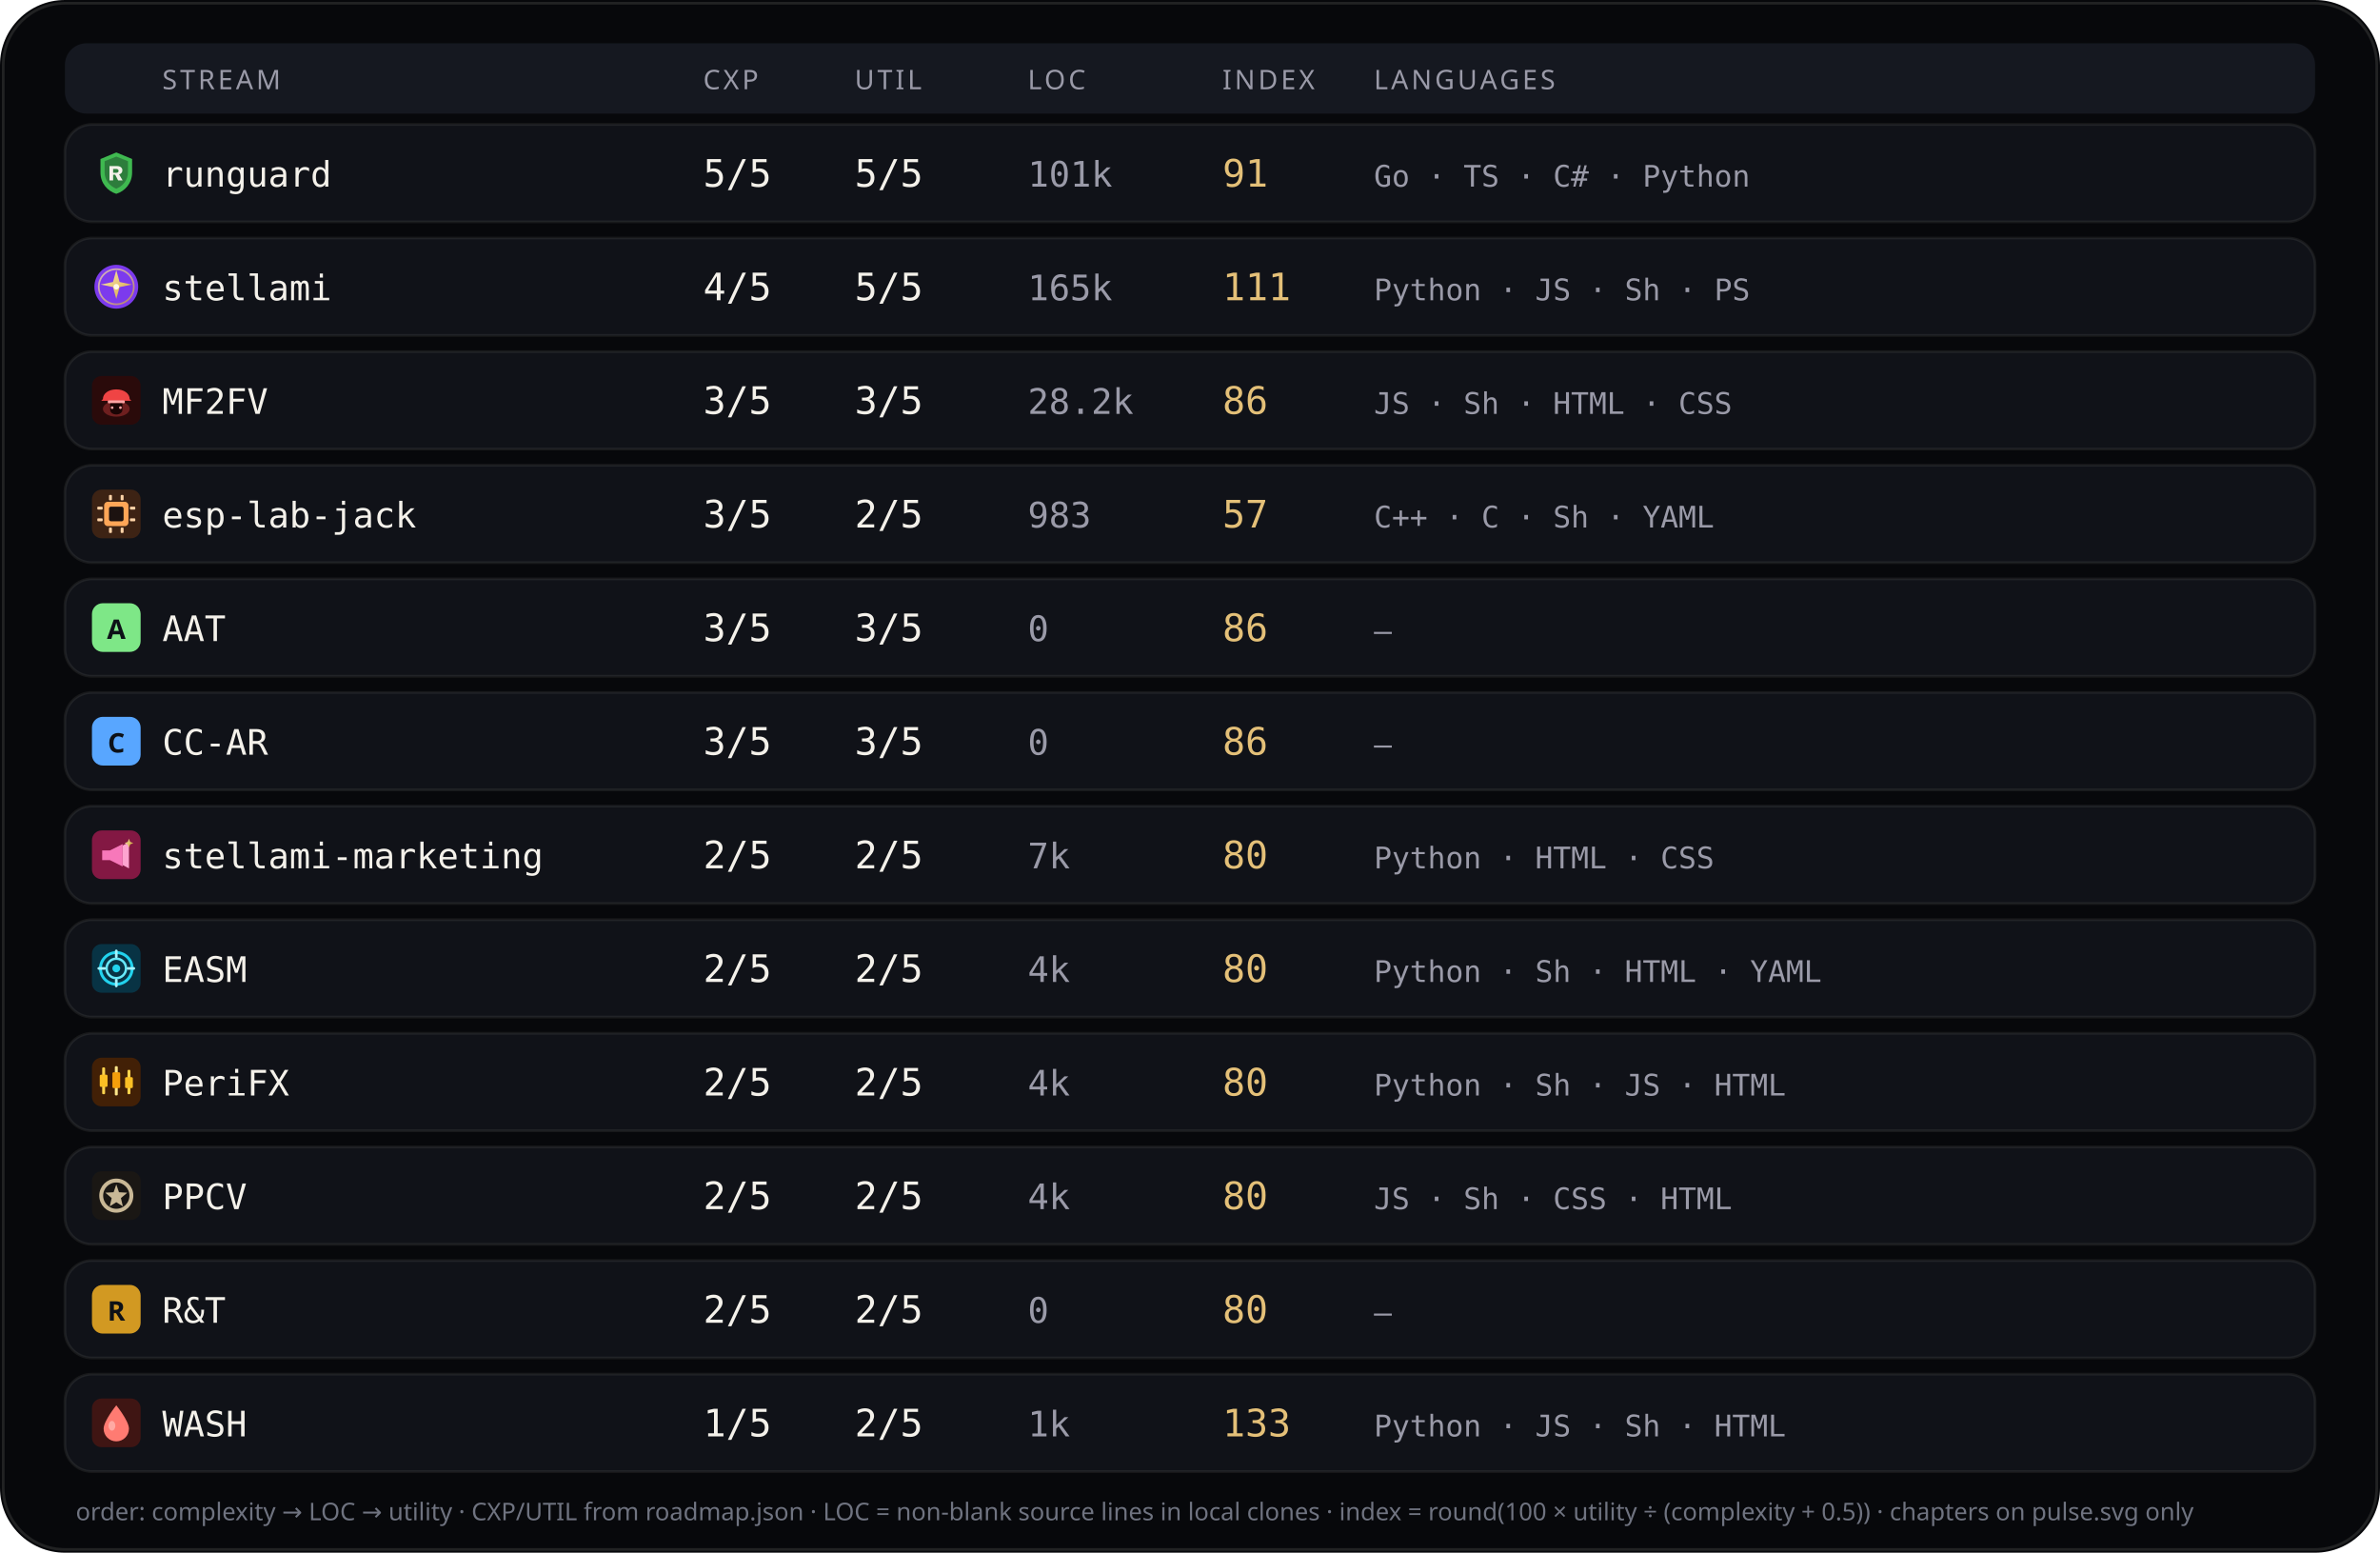
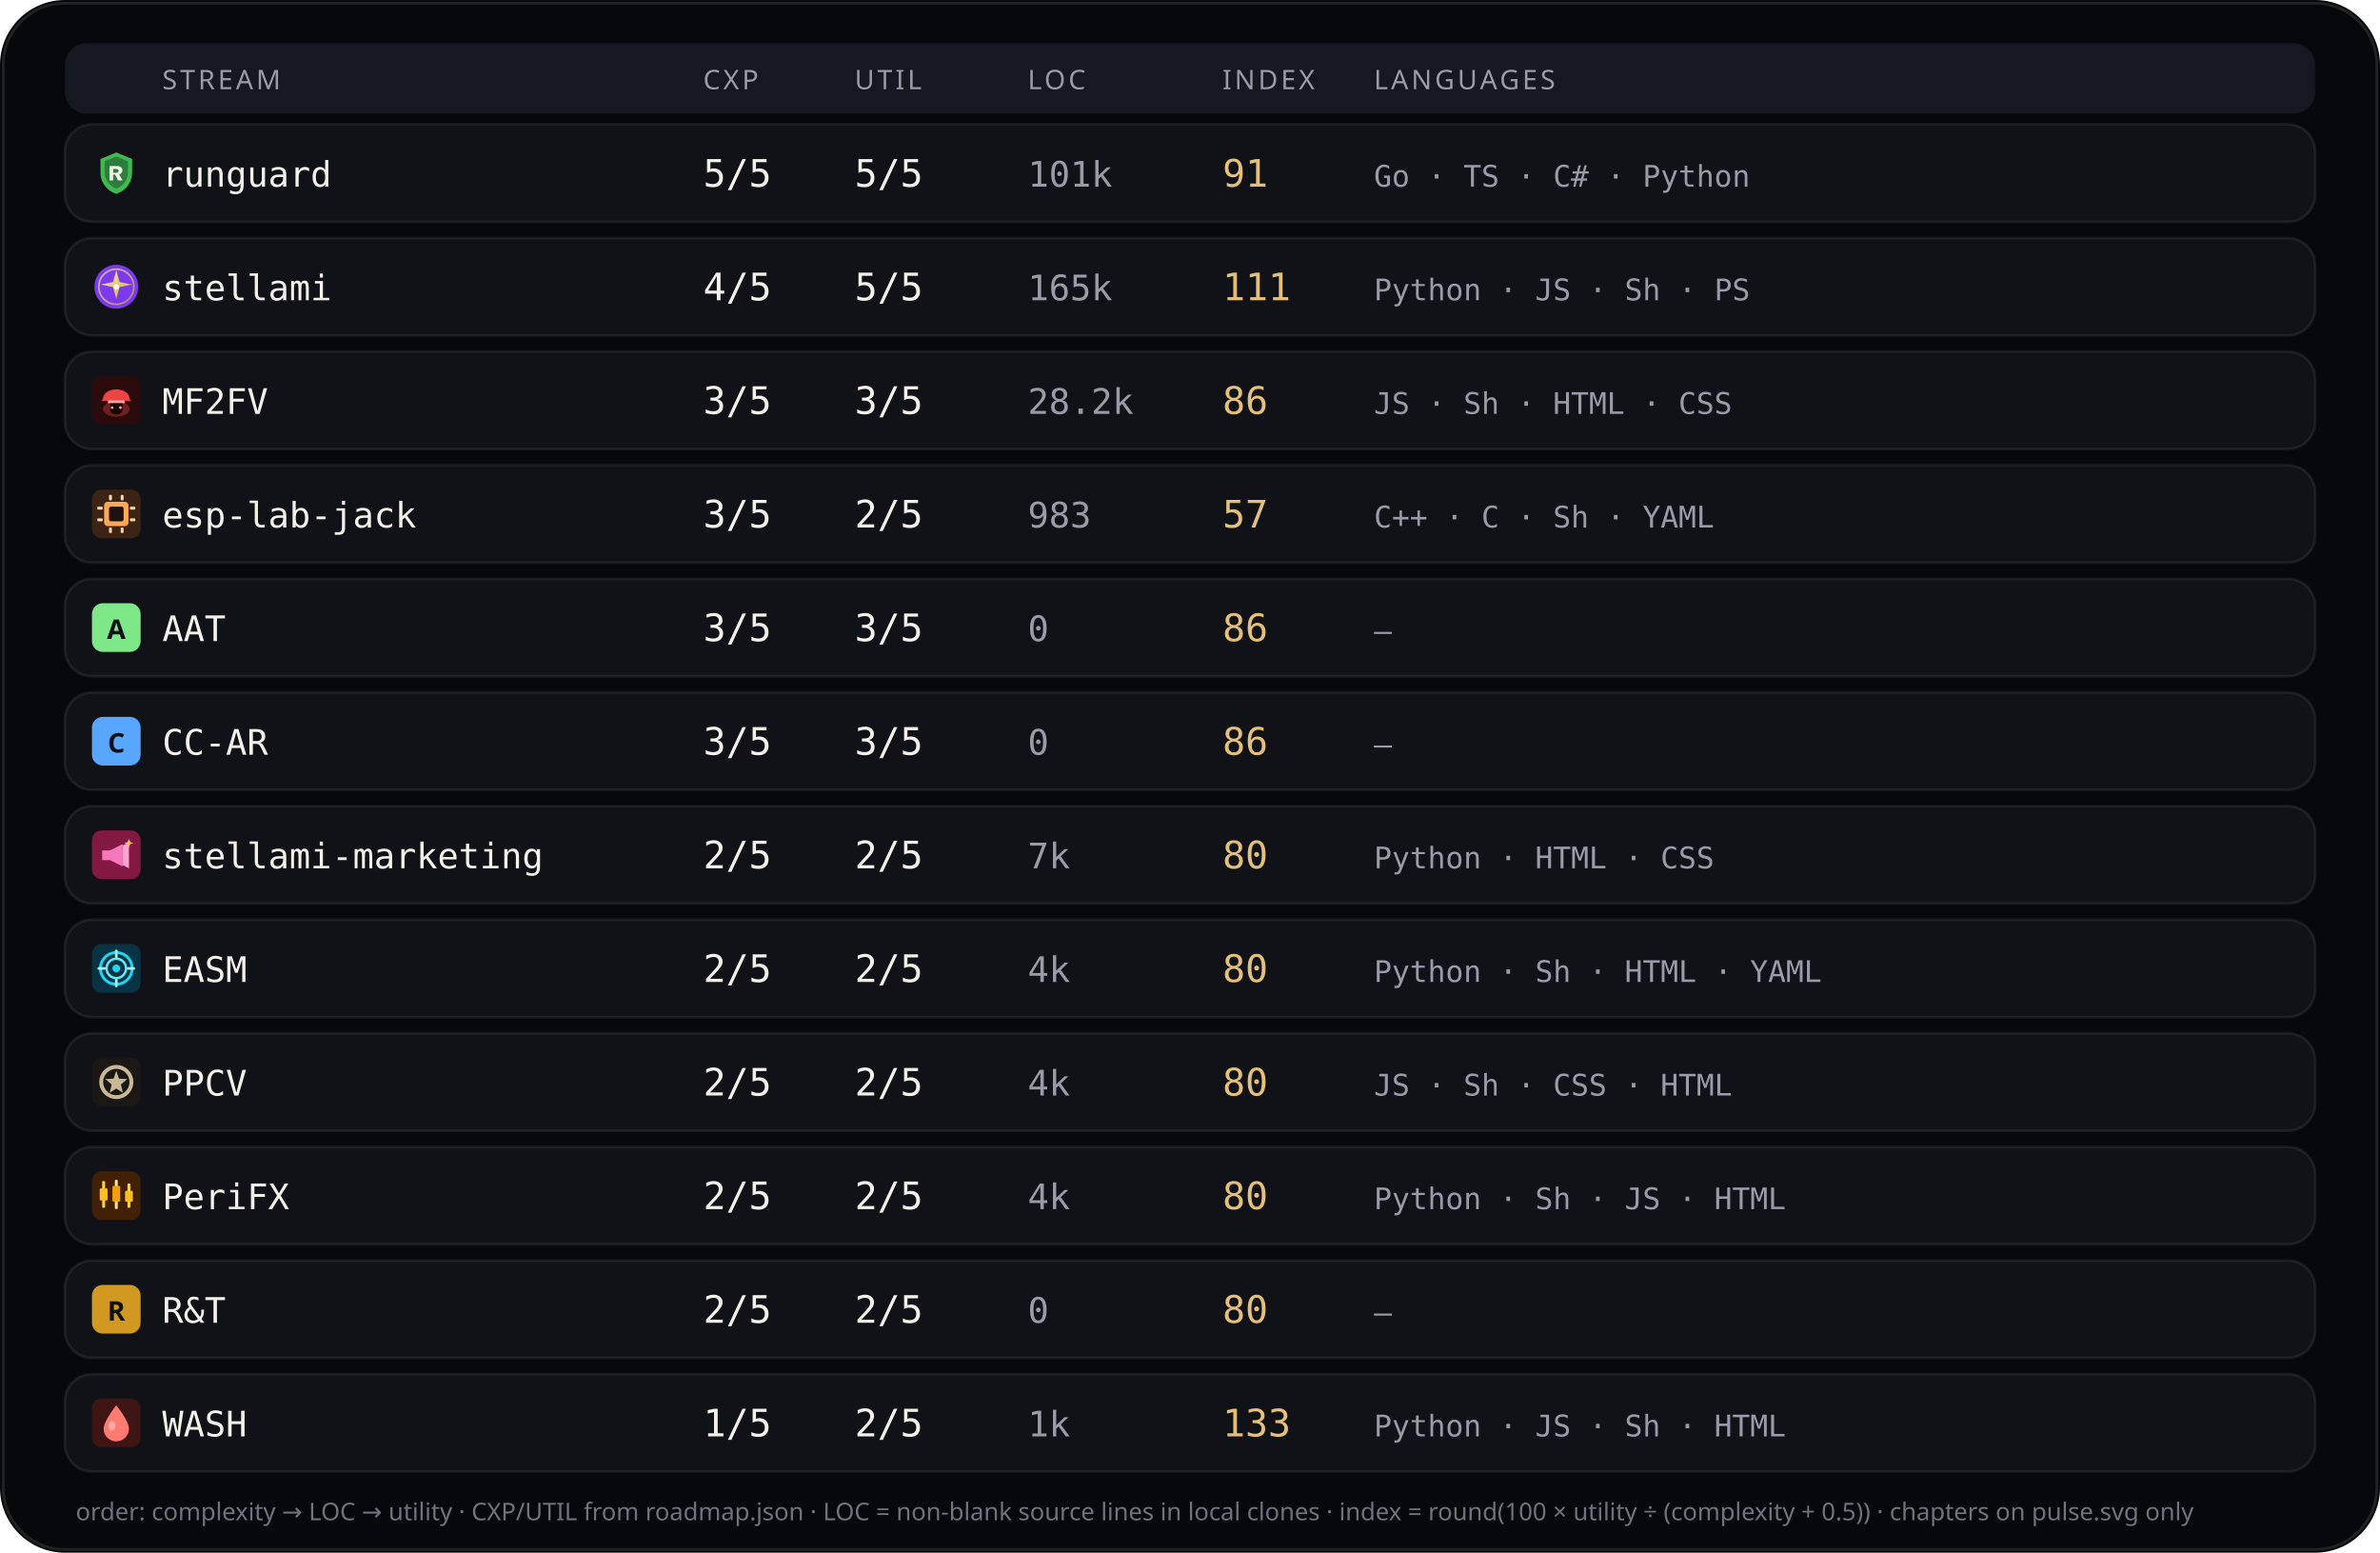
<svg xmlns="http://www.w3.org/2000/svg" viewBox="0 0 880 574" width="880" height="574" role="img" aria-label="Stream complexity utility languages">
  <rect width="880" height="574" rx="24" fill="#07080b" />
  <rect x="1.2" y="1.2" width="877.6" height="571.6" rx="22.8" fill="none" stroke="rgba(232,228,214,0.12)" />
  <rect x="24" y="16" width="832" height="26" rx="8" fill="#151820" />
  <text x="60" y="33" fill="#9a9aa8" font-size="10" font-family="ui-sans-serif, system-ui, sans-serif" letter-spacing="1.1">STREAM</text>
  <text x="260" y="33" fill="#9a9aa8" font-size="10" font-family="ui-sans-serif, system-ui, sans-serif" letter-spacing="1.1">CXP</text>
  <text x="316" y="33" fill="#9a9aa8" font-size="10" font-family="ui-sans-serif, system-ui, sans-serif" letter-spacing="1.1">UTIL</text>
  <text x="380" y="33" fill="#9a9aa8" font-size="10" font-family="ui-sans-serif, system-ui, sans-serif" letter-spacing="1.1">LOC</text>
  <text x="452" y="33" fill="#9a9aa8" font-size="10" font-family="ui-sans-serif, system-ui, sans-serif" letter-spacing="1.1">INDEX</text>
  <text x="508" y="33" fill="#9a9aa8" font-size="10" font-family="ui-sans-serif, system-ui, sans-serif" letter-spacing="1.1">LANGUAGES</text>
  <rect x="24" y="46" width="832" height="36" rx="10" fill="#101218" stroke="rgba(232,228,214,0.08)" />
  <g id="stream_logo_runguard" class="stream_logo" data-stream="runguard" transform="translate(34.0,55.0) scale(0.9)" opacity="1.0">
    <path fill="#3fb950" d="M10 1.5 L16.5 4.2 V9.8 C16.5 14.1 13.6 17.4 10 18.5 C6.4 17.4 3.5 14.1 3.5 9.8 V4.2 Z" />
    <path fill="#0d1117" fill-opacity=".35" d="M10 3.2 L14.8 5.1 V9.7 C14.8 12.9 12.6 15.4 10 16.4 C7.4 15.4 5.2 12.9 5.2 9.7 V5.1 Z" />
    <path fill="#f4f1ea" d="M7.2 7.1h3.1c1.35 0 2.2.7 2.2 1.75 0 .85-.5 1.45-1.35 1.65L12.6 13h-1.85l-1.2-2.35H8.7V13H7.2V7.1zm1.5 1.2v1.55h1.35c.55 0 .9-.28.9-.75s-.35-.8-.9-.8H8.7z" />
  </g>
  <use class="stream_logo" data-stream="runguard" href="#stream_logo_runguard" x="34.0" y="55.0" width="18" height="18" opacity="0" />
  <text x="60" y="69" fill="#f4f1ea" font-size="13" font-family="ui-monospace, SFMono-Regular, monospace">runguard</text>
  <text x="260" y="69" fill="#f4f1ea" font-size="14" font-family="ui-monospace, SFMono-Regular, monospace">5/5</text>
  <text x="316" y="69" fill="#f4f1ea" font-size="14" font-family="ui-monospace, SFMono-Regular, monospace">5/5</text>
  <text x="380" y="69" fill="#9a9aa8" font-size="13" font-family="ui-monospace, SFMono-Regular, monospace">101k</text>
  <text x="452" y="69" fill="#e4c078" font-size="14" font-family="ui-monospace, SFMono-Regular, monospace">91</text>
  <text x="508" y="69" fill="#9a9aa8" font-size="11" font-family="ui-monospace, SFMono-Regular, monospace">Go · TS · C# · Python</text>
  <rect x="24" y="88" width="832" height="36" rx="10" fill="#101218" stroke="rgba(232,228,214,0.08)" />
  <g id="stream_logo_stellami" class="stream_logo" data-stream="stellami" transform="translate(34.0,97.0) scale(0.9)" opacity="1.0">
    <defs>
      <linearGradient id="stream_logo_stellami-stellami-gold" x1="0%" y1="0%" x2="100%" y2="100%">
        <stop offset="0%" stop-color="#f5e6a8" />
        <stop offset="55%" stop-color="#e8c57a" />
        <stop offset="100%" stop-color="#c9a227" />
      </linearGradient>
    </defs>
    <circle cx="10" cy="10" r="9" fill="#7c3aed" />
    <circle cx="10" cy="10" r="7.2" fill="none" stroke="url(#stream_logo_stellami-stellami-gold)" stroke-width="0.7" opacity=".7" />
    <path fill="url(#stream_logo_stellami-stellami-gold)" d="M10 3.2 L11.35 8.05 L16.4 9.1 L11.35 10.15 L10 15 L8.65 10.15 L3.6 9.1 L8.65 8.05 Z" />
    <circle cx="10" cy="10" r="1.15" fill="#fff8e8" />
  </g>
  <use class="stream_logo" data-stream="stellami" href="#stream_logo_stellami" x="34.0" y="97.0" width="18" height="18" opacity="0" />
  <text x="60" y="111" fill="#f4f1ea" font-size="13" font-family="ui-monospace, SFMono-Regular, monospace">stellami</text>
  <text x="260" y="111" fill="#f4f1ea" font-size="14" font-family="ui-monospace, SFMono-Regular, monospace">4/5</text>
  <text x="316" y="111" fill="#f4f1ea" font-size="14" font-family="ui-monospace, SFMono-Regular, monospace">5/5</text>
  <text x="380" y="111" fill="#9a9aa8" font-size="13" font-family="ui-monospace, SFMono-Regular, monospace">165k</text>
  <text x="452" y="111" fill="#e4c078" font-size="14" font-family="ui-monospace, SFMono-Regular, monospace">111</text>
  <text x="508" y="111" fill="#9a9aa8" font-size="11" font-family="ui-monospace, SFMono-Regular, monospace">Python · JS · Sh · PS</text>
  <rect x="24" y="130" width="832" height="36" rx="10" fill="#101218" stroke="rgba(232,228,214,0.08)" />
  <g id="stream_logo_mf2fv" class="stream_logo" data-stream="mf2fv" transform="translate(34.0,139.0) scale(0.9)" opacity="1.0">
    <rect width="20" height="20" rx="4" fill="#2a0a0a" />
    <ellipse cx="10" cy="13.5" rx="5.5" ry="3.2" fill="#ef4444" opacity=".35" />
    <path fill="#ef4444" d="M4.5 9.5 C4.5 7.2 6.8 5.5 10 5.5 S15.5 7.2 15.5 9.5 L16.2 10.2 H3.8 Z" />
    <rect x="6.5" y="10" width="7" height="1.2" rx="0.4" fill="#fca5a5" />
    <path fill="#1a0505" d="M7.5 11.2 h5 v2.8 c0 1-1.1 1.8-2.5 1.8 s-2.5-.8-2.5-1.8 v-2.8z" />
    <circle cx="8.3" cy="13" r="0.55" fill="#fca5a5" />
    <circle cx="11.7" cy="13" r="0.55" fill="#fca5a5" />
  </g>
  <use class="stream_logo" data-stream="mf2fv" href="#stream_logo_mf2fv" x="34.0" y="139.0" width="18" height="18" opacity="0" />
  <text x="60" y="153" fill="#f4f1ea" font-size="13" font-family="ui-monospace, SFMono-Regular, monospace">MF2FV</text>
  <text x="260" y="153" fill="#f4f1ea" font-size="14" font-family="ui-monospace, SFMono-Regular, monospace">3/5</text>
  <text x="316" y="153" fill="#f4f1ea" font-size="14" font-family="ui-monospace, SFMono-Regular, monospace">3/5</text>
  <text x="380" y="153" fill="#9a9aa8" font-size="13" font-family="ui-monospace, SFMono-Regular, monospace">28.2k</text>
  <text x="452" y="153" fill="#e4c078" font-size="14" font-family="ui-monospace, SFMono-Regular, monospace">86</text>
  <text x="508" y="153" fill="#9a9aa8" font-size="11" font-family="ui-monospace, SFMono-Regular, monospace">JS · Sh · HTML · CSS</text>
  <rect x="24" y="172" width="832" height="36" rx="10" fill="#101218" stroke="rgba(232,228,214,0.08)" />
  <g id="stream_logo_esp-lab-jack" class="stream_logo" data-stream="esp-lab-jack" transform="translate(34.0,181.0) scale(0.9)" opacity="1.0">
    <rect width="20" height="20" rx="4" fill="#3d2314" />
    <rect x="5" y="5" width="10" height="10" rx="1.5" fill="#ffa657" />
    <rect x="7" y="7" width="6" height="6" rx="0.8" fill="#1c1210" />
    <rect x="2.2" y="7" width="2.2" height="1.2" rx="0.3" fill="#ffd4a8" />
    <rect x="2.2" y="11.8" width="2.2" height="1.2" rx="0.3" fill="#ffd4a8" />
    <rect x="15.6" y="7" width="2.2" height="1.2" rx="0.3" fill="#ffd4a8" />
    <rect x="15.6" y="11.8" width="2.2" height="1.2" rx="0.3" fill="#ffd4a8" />
    <rect x="7" y="2.2" width="1.2" height="2.2" rx="0.3" fill="#ffd4a8" />
    <rect x="11.8" y="2.2" width="1.2" height="2.2" rx="0.3" fill="#ffd4a8" />
    <rect x="7" y="15.6" width="1.2" height="2.2" rx="0.3" fill="#ffd4a8" />
    <rect x="11.8" y="15.6" width="1.2" height="2.2" rx="0.3" fill="#ffd4a8" />
  </g>
  <use class="stream_logo" data-stream="esp-lab-jack" href="#stream_logo_esp-lab-jack" x="34.0" y="181.0" width="18" height="18" opacity="0" />
  <text x="60" y="195" fill="#f4f1ea" font-size="13" font-family="ui-monospace, SFMono-Regular, monospace">esp-lab-jack</text>
  <text x="260" y="195" fill="#f4f1ea" font-size="14" font-family="ui-monospace, SFMono-Regular, monospace">3/5</text>
  <text x="316" y="195" fill="#f4f1ea" font-size="14" font-family="ui-monospace, SFMono-Regular, monospace">2/5</text>
  <text x="380" y="195" fill="#9a9aa8" font-size="13" font-family="ui-monospace, SFMono-Regular, monospace">983</text>
  <text x="452" y="195" fill="#e4c078" font-size="14" font-family="ui-monospace, SFMono-Regular, monospace">57</text>
  <text x="508" y="195" fill="#9a9aa8" font-size="11" font-family="ui-monospace, SFMono-Regular, monospace">C++ · C · Sh · YAML</text>
  <rect x="24" y="214" width="832" height="36" rx="10" fill="#101218" stroke="rgba(232,228,214,0.08)" />
  <g id="stream_logo_aat" class="stream_logo" data-stream="aat" opacity="1.0">
    <rect x="34.0" y="223.0" width="18" height="18" rx="4" fill="#7ee787" />
    <text x="43.0" y="236.2" text-anchor="middle" fill="#0d1117" font-size="10" font-family="ui-sans-serif, system-ui, sans-serif" font-weight="700">A</text>
  </g>
  <text x="60" y="237" fill="#f4f1ea" font-size="13" font-family="ui-monospace, SFMono-Regular, monospace">AAT</text>
  <text x="260" y="237" fill="#f4f1ea" font-size="14" font-family="ui-monospace, SFMono-Regular, monospace">3/5</text>
  <text x="316" y="237" fill="#f4f1ea" font-size="14" font-family="ui-monospace, SFMono-Regular, monospace">3/5</text>
  <text x="380" y="237" fill="#9a9aa8" font-size="13" font-family="ui-monospace, SFMono-Regular, monospace">0</text>
  <text x="452" y="237" fill="#e4c078" font-size="14" font-family="ui-monospace, SFMono-Regular, monospace">86</text>
  <text x="508" y="237" fill="#9a9aa8" font-size="11" font-family="ui-monospace, SFMono-Regular, monospace">—</text>
  <rect x="24" y="256" width="832" height="36" rx="10" fill="#101218" stroke="rgba(232,228,214,0.08)" />
  <g id="stream_logo_cc-ar" class="stream_logo" data-stream="cc-ar" opacity="1.0">
    <rect x="34.0" y="265.0" width="18" height="18" rx="4" fill="#58a6ff" />
    <text x="43.0" y="278.2" text-anchor="middle" fill="#0d1117" font-size="10" font-family="ui-sans-serif, system-ui, sans-serif" font-weight="700">C</text>
  </g>
  <text x="60" y="279" fill="#f4f1ea" font-size="13" font-family="ui-monospace, SFMono-Regular, monospace">CC-AR</text>
  <text x="260" y="279" fill="#f4f1ea" font-size="14" font-family="ui-monospace, SFMono-Regular, monospace">3/5</text>
  <text x="316" y="279" fill="#f4f1ea" font-size="14" font-family="ui-monospace, SFMono-Regular, monospace">3/5</text>
  <text x="380" y="279" fill="#9a9aa8" font-size="13" font-family="ui-monospace, SFMono-Regular, monospace">0</text>
  <text x="452" y="279" fill="#e4c078" font-size="14" font-family="ui-monospace, SFMono-Regular, monospace">86</text>
  <text x="508" y="279" fill="#9a9aa8" font-size="11" font-family="ui-monospace, SFMono-Regular, monospace">—</text>
  <rect x="24" y="298" width="832" height="36" rx="10" fill="#101218" stroke="rgba(232,228,214,0.08)" />
  <g id="stream_logo_stellami-marketing" class="stream_logo" data-stream="stellami-marketing" transform="translate(34.0,307.0) scale(0.9)" opacity="1.0">
    <defs>
      <linearGradient id="stream_logo_stellami-marketing-smkt-gold" x1="0%" y1="0%" x2="100%" y2="100%">
        <stop offset="0%" stop-color="#f5e6a8" />
        <stop offset="100%" stop-color="#c9a227" />
      </linearGradient>
    </defs>
    <rect width="20" height="20" rx="4" fill="#831843" />
    <path fill="#f778ba" d="M4.2 8.2h3.2l5.2-2.6v9.2l-5.2-2.6H4.2z" />
    <path fill="#fda4d0" d="M12.6 6.2l2.6-1.4v10.8l-2.6-1.4z" />
    <path fill="url(#stream_logo_stellami-marketing-smkt-gold)" d="M15.2 3.4 L15.7 4.7 L17 5.2 L15.7 5.7 L15.2 7 L14.7 5.7 L13.4 5.2 L14.7 4.7 Z" />
  </g>
  <use class="stream_logo" data-stream="stellami-marketing" href="#stream_logo_stellami-marketing" x="34.0" y="307.0" width="18" height="18" opacity="0" />
  <text x="60" y="321" fill="#f4f1ea" font-size="13" font-family="ui-monospace, SFMono-Regular, monospace">stellami-marketing</text>
  <text x="260" y="321" fill="#f4f1ea" font-size="14" font-family="ui-monospace, SFMono-Regular, monospace">2/5</text>
  <text x="316" y="321" fill="#f4f1ea" font-size="14" font-family="ui-monospace, SFMono-Regular, monospace">2/5</text>
  <text x="380" y="321" fill="#9a9aa8" font-size="13" font-family="ui-monospace, SFMono-Regular, monospace">7k</text>
  <text x="452" y="321" fill="#e4c078" font-size="14" font-family="ui-monospace, SFMono-Regular, monospace">80</text>
  <text x="508" y="321" fill="#9a9aa8" font-size="11" font-family="ui-monospace, SFMono-Regular, monospace">Python · HTML · CSS</text>
  <rect x="24" y="340" width="832" height="36" rx="10" fill="#101218" stroke="rgba(232,228,214,0.08)" />
  <g id="stream_logo_easm" class="stream_logo" data-stream="easm" transform="translate(34.0,349.0) scale(0.9)" opacity="1.0">
    <rect width="20" height="20" rx="4" fill="#083344" />
    <circle cx="10" cy="10" r="6.5" fill="none" stroke="#22d3ee" stroke-width="1.2" />
    <circle cx="10" cy="10" r="4" fill="none" stroke="#67e8f9" stroke-width="1" />
    <circle cx="10" cy="10" r="1.6" fill="#22d3ee" />
    <path d="M10 2.8 V5.2 M10 14.8 V17.2 M2.8 10 H5.2 M14.8 10 H17.2" stroke="#a5f3fc" stroke-width="1.1" stroke-linecap="round" />
  </g>
  <use class="stream_logo" data-stream="easm" href="#stream_logo_easm" x="34.0" y="349.0" width="18" height="18" opacity="0" />
  <text x="60" y="363" fill="#f4f1ea" font-size="13" font-family="ui-monospace, SFMono-Regular, monospace">EASM</text>
  <text x="260" y="363" fill="#f4f1ea" font-size="14" font-family="ui-monospace, SFMono-Regular, monospace">2/5</text>
  <text x="316" y="363" fill="#f4f1ea" font-size="14" font-family="ui-monospace, SFMono-Regular, monospace">2/5</text>
  <text x="380" y="363" fill="#9a9aa8" font-size="13" font-family="ui-monospace, SFMono-Regular, monospace">4k</text>
  <text x="452" y="363" fill="#e4c078" font-size="14" font-family="ui-monospace, SFMono-Regular, monospace">80</text>
  <text x="508" y="363" fill="#9a9aa8" font-size="11" font-family="ui-monospace, SFMono-Regular, monospace">Python · Sh · HTML · YAML</text>
  <rect x="24" y="382" width="832" height="36" rx="10" fill="#101218" stroke="rgba(232,228,214,0.08)" />
-   <g id="stream_logo_peri" class="stream_logo" data-stream="peri" transform="translate(34.0,391.0) scale(0.9)" opacity="1.0">
+   <g id="stream_logo_ppcv" class="stream_logo" data-stream="ppcv" transform="translate(34.0,391.0) scale(0.9)" opacity="1.0">
+     <rect width="20" height="20" rx="4" fill="#1a1714" />
+     <circle cx="10" cy="10" r="6.2" fill="none" stroke="#c9b896" stroke-width="1.6" />
+     <path fill="#c9b896" d="M10 5.4 L11.1 8.6 L14.5 8.8 L11.9 11 L12.7 14.4 L10 12.7 L7.3 14.4 L8.1 11 L5.5 8.8 L8.9 8.6 Z" />
+   </g>
+   <use class="stream_logo" data-stream="ppcv" href="#stream_logo_ppcv" x="34.0" y="391.0" width="18" height="18" opacity="0" />
+   <text x="60" y="405" fill="#f4f1ea" font-size="13" font-family="ui-monospace, SFMono-Regular, monospace">PPCV</text>
+   <text x="260" y="405" fill="#f4f1ea" font-size="14" font-family="ui-monospace, SFMono-Regular, monospace">2/5</text>
+   <text x="316" y="405" fill="#f4f1ea" font-size="14" font-family="ui-monospace, SFMono-Regular, monospace">2/5</text>
+   <text x="380" y="405" fill="#9a9aa8" font-size="13" font-family="ui-monospace, SFMono-Regular, monospace">4k</text>
+   <text x="452" y="405" fill="#e4c078" font-size="14" font-family="ui-monospace, SFMono-Regular, monospace">80</text>
+   <text x="508" y="405" fill="#9a9aa8" font-size="11" font-family="ui-monospace, SFMono-Regular, monospace">JS · Sh · CSS · HTML</text>
+   <rect x="24" y="424" width="832" height="36" rx="10" fill="#101218" stroke="rgba(232,228,214,0.08)" />
+   <g id="stream_logo_peri" class="stream_logo" data-stream="peri" transform="translate(34.0,433.0) scale(0.9)" opacity="1.0">
    <rect width="20" height="20" rx="4" fill="#422006" />
    <rect x="4.2" y="4" width="1.2" height="11" rx="0.4" fill="#fcd34d" />
    <rect x="3.2" y="7" width="3.2" height="5" rx="0.5" fill="#fbbf24" />
    <rect x="9.4" y="3.5" width="1.2" height="12" rx="0.4" fill="#fde68a" />
    <rect x="8.4" y="6" width="3.2" height="6.5" rx="0.5" fill="#f59e0b" />
    <rect x="14.6" y="5" width="1.2" height="10" rx="0.4" fill="#fcd34d" />
    <rect x="13.6" y="8" width="3.2" height="4.5" rx="0.5" fill="#fbbf24" />
  </g>
-   <use class="stream_logo" data-stream="peri" href="#stream_logo_peri" x="34.0" y="391.0" width="18" height="18" opacity="0" />
-   <text x="60" y="405" fill="#f4f1ea" font-size="13" font-family="ui-monospace, SFMono-Regular, monospace">PeriFX</text>
-   <text x="260" y="405" fill="#f4f1ea" font-size="14" font-family="ui-monospace, SFMono-Regular, monospace">2/5</text>
-   <text x="316" y="405" fill="#f4f1ea" font-size="14" font-family="ui-monospace, SFMono-Regular, monospace">2/5</text>
-   <text x="380" y="405" fill="#9a9aa8" font-size="13" font-family="ui-monospace, SFMono-Regular, monospace">4k</text>
-   <text x="452" y="405" fill="#e4c078" font-size="14" font-family="ui-monospace, SFMono-Regular, monospace">80</text>
-   <text x="508" y="405" fill="#9a9aa8" font-size="11" font-family="ui-monospace, SFMono-Regular, monospace">Python · Sh · JS · HTML</text>
-   <rect x="24" y="424" width="832" height="36" rx="10" fill="#101218" stroke="rgba(232,228,214,0.08)" />
-   <g id="stream_logo_ppcv" class="stream_logo" data-stream="ppcv" transform="translate(34.0,433.0) scale(0.9)" opacity="1.0">
-     <rect width="20" height="20" rx="4" fill="#1a1714" />
-     <circle cx="10" cy="10" r="6.2" fill="none" stroke="#c9b896" stroke-width="1.6" />
-     <path fill="#c9b896" d="M10 5.4 L11.1 8.6 L14.5 8.8 L11.9 11 L12.7 14.4 L10 12.7 L7.3 14.4 L8.1 11 L5.5 8.8 L8.9 8.6 Z" />
-   </g>
-   <use class="stream_logo" data-stream="ppcv" href="#stream_logo_ppcv" x="34.0" y="433.0" width="18" height="18" opacity="0" />
-   <text x="60" y="447" fill="#f4f1ea" font-size="13" font-family="ui-monospace, SFMono-Regular, monospace">PPCV</text>
+   <use class="stream_logo" data-stream="peri" href="#stream_logo_peri" x="34.0" y="433.0" width="18" height="18" opacity="0" />
+   <text x="60" y="447" fill="#f4f1ea" font-size="13" font-family="ui-monospace, SFMono-Regular, monospace">PeriFX</text>
  <text x="260" y="447" fill="#f4f1ea" font-size="14" font-family="ui-monospace, SFMono-Regular, monospace">2/5</text>
  <text x="316" y="447" fill="#f4f1ea" font-size="14" font-family="ui-monospace, SFMono-Regular, monospace">2/5</text>
  <text x="380" y="447" fill="#9a9aa8" font-size="13" font-family="ui-monospace, SFMono-Regular, monospace">4k</text>
  <text x="452" y="447" fill="#e4c078" font-size="14" font-family="ui-monospace, SFMono-Regular, monospace">80</text>
-   <text x="508" y="447" fill="#9a9aa8" font-size="11" font-family="ui-monospace, SFMono-Regular, monospace">JS · Sh · CSS · HTML</text>
+   <text x="508" y="447" fill="#9a9aa8" font-size="11" font-family="ui-monospace, SFMono-Regular, monospace">Python · Sh · JS · HTML</text>
  <rect x="24" y="466" width="832" height="36" rx="10" fill="#101218" stroke="rgba(232,228,214,0.08)" />
  <g id="stream_logo_rt" class="stream_logo" data-stream="rt" opacity="1.0">
    <rect x="34.0" y="475.0" width="18" height="18" rx="4" fill="#d29922" />
    <text x="43.0" y="488.2" text-anchor="middle" fill="#0d1117" font-size="10" font-family="ui-sans-serif, system-ui, sans-serif" font-weight="700">R</text>
  </g>
  <text x="60" y="489" fill="#f4f1ea" font-size="13" font-family="ui-monospace, SFMono-Regular, monospace">R&amp;T</text>
  <text x="260" y="489" fill="#f4f1ea" font-size="14" font-family="ui-monospace, SFMono-Regular, monospace">2/5</text>
  <text x="316" y="489" fill="#f4f1ea" font-size="14" font-family="ui-monospace, SFMono-Regular, monospace">2/5</text>
  <text x="380" y="489" fill="#9a9aa8" font-size="13" font-family="ui-monospace, SFMono-Regular, monospace">0</text>
  <text x="452" y="489" fill="#e4c078" font-size="14" font-family="ui-monospace, SFMono-Regular, monospace">80</text>
  <text x="508" y="489" fill="#9a9aa8" font-size="11" font-family="ui-monospace, SFMono-Regular, monospace">—</text>
  <rect x="24" y="508" width="832" height="36" rx="10" fill="#101218" stroke="rgba(232,228,214,0.08)" />
  <g id="stream_logo_wash" class="stream_logo" data-stream="wash" transform="translate(34.0,517.0) scale(0.9)" opacity="1.0">
    <rect width="20" height="20" rx="4" fill="#3f1513" />
    <path fill="#ff7b72" d="M10 2.8 C10 2.8 15.2 9.2 15.2 12.4 A5.2 5.2 0 0 1 4.8 12.4 C4.8 9.2 10 2.8 10 2.8 Z" />
    <ellipse cx="8.2" cy="11.2" rx="1.4" ry="2" fill="#ffd0cc" opacity=".55" />
  </g>
  <use class="stream_logo" data-stream="wash" href="#stream_logo_wash" x="34.0" y="517.0" width="18" height="18" opacity="0" />
  <text x="60" y="531" fill="#f4f1ea" font-size="13" font-family="ui-monospace, SFMono-Regular, monospace">WASH</text>
  <text x="260" y="531" fill="#f4f1ea" font-size="14" font-family="ui-monospace, SFMono-Regular, monospace">1/5</text>
  <text x="316" y="531" fill="#f4f1ea" font-size="14" font-family="ui-monospace, SFMono-Regular, monospace">2/5</text>
  <text x="380" y="531" fill="#9a9aa8" font-size="13" font-family="ui-monospace, SFMono-Regular, monospace">1k</text>
  <text x="452" y="531" fill="#e4c078" font-size="14" font-family="ui-monospace, SFMono-Regular, monospace">133</text>
  <text x="508" y="531" fill="#9a9aa8" font-size="11" font-family="ui-monospace, SFMono-Regular, monospace">Python · JS · Sh · HTML</text>
  <text x="28" y="562" fill="#6f7380" font-size="9" font-family="ui-sans-serif, system-ui, sans-serif">order: complexity → LOC → utility · CXP/UTIL from roadmap.json · LOC = non-blank source lines in local clones · index = round(100 × utility ÷ (complexity + 0.5)) · chapters on pulse.svg only</text>
</svg>
